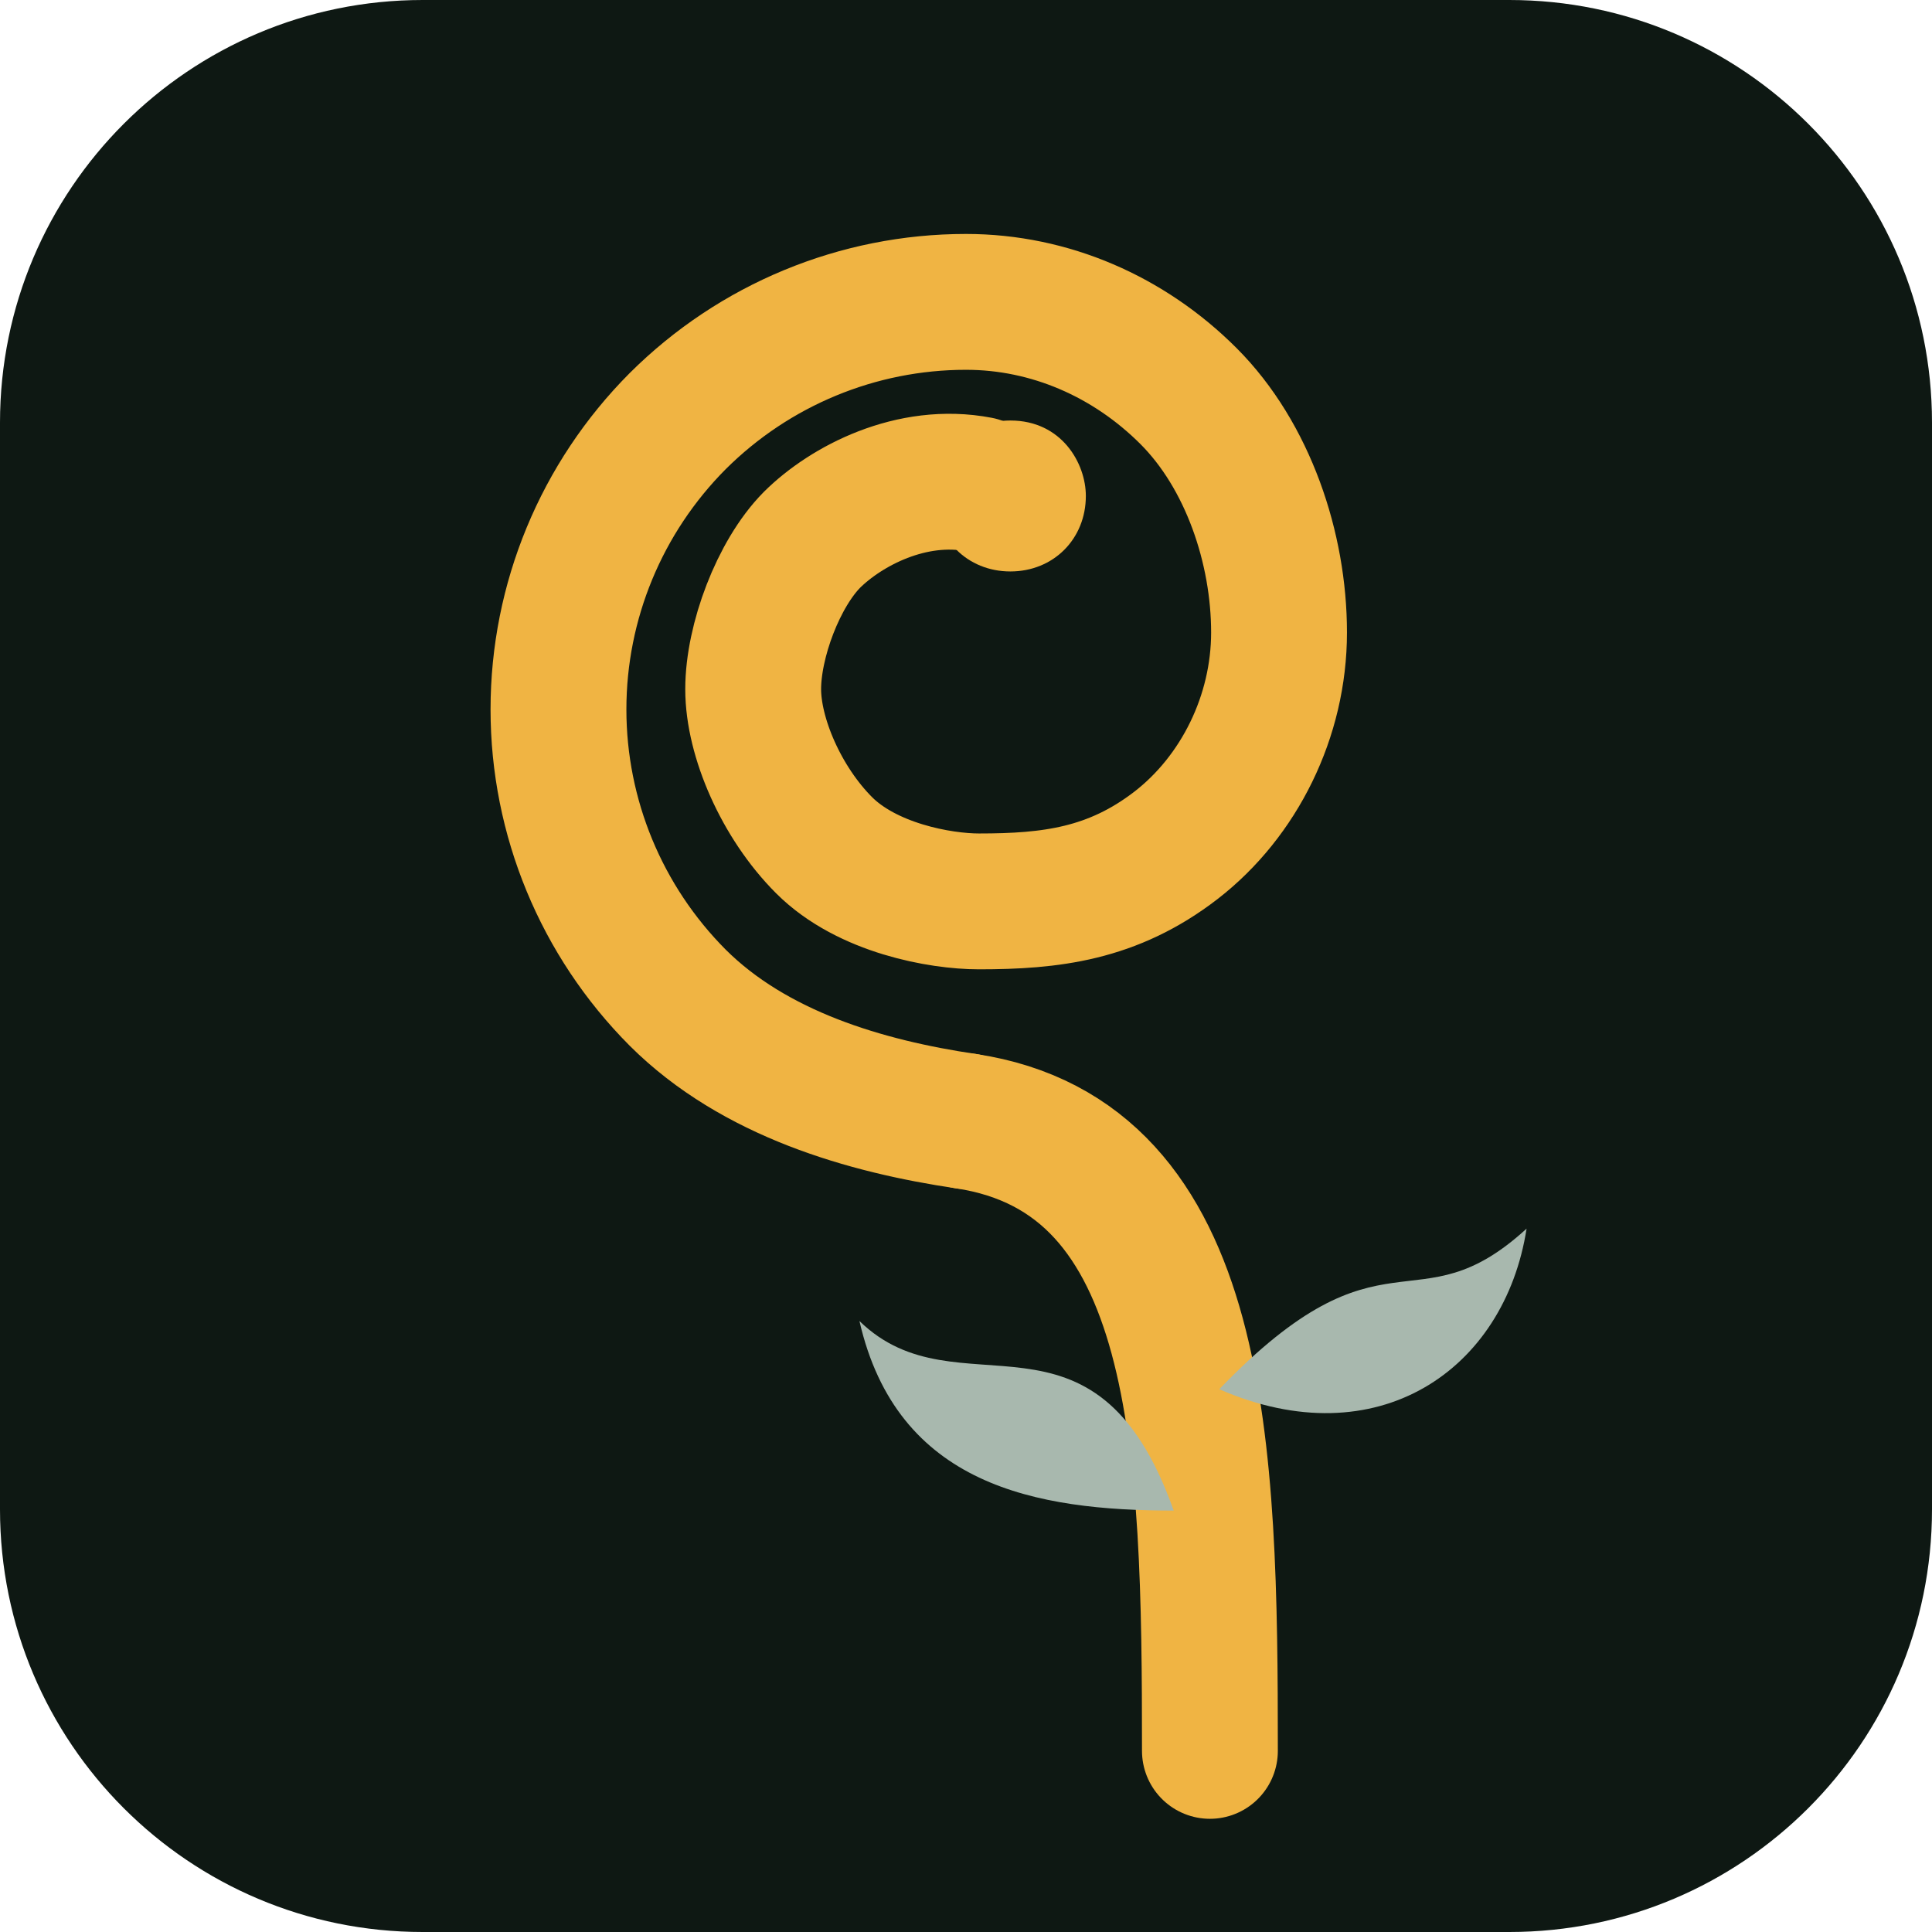
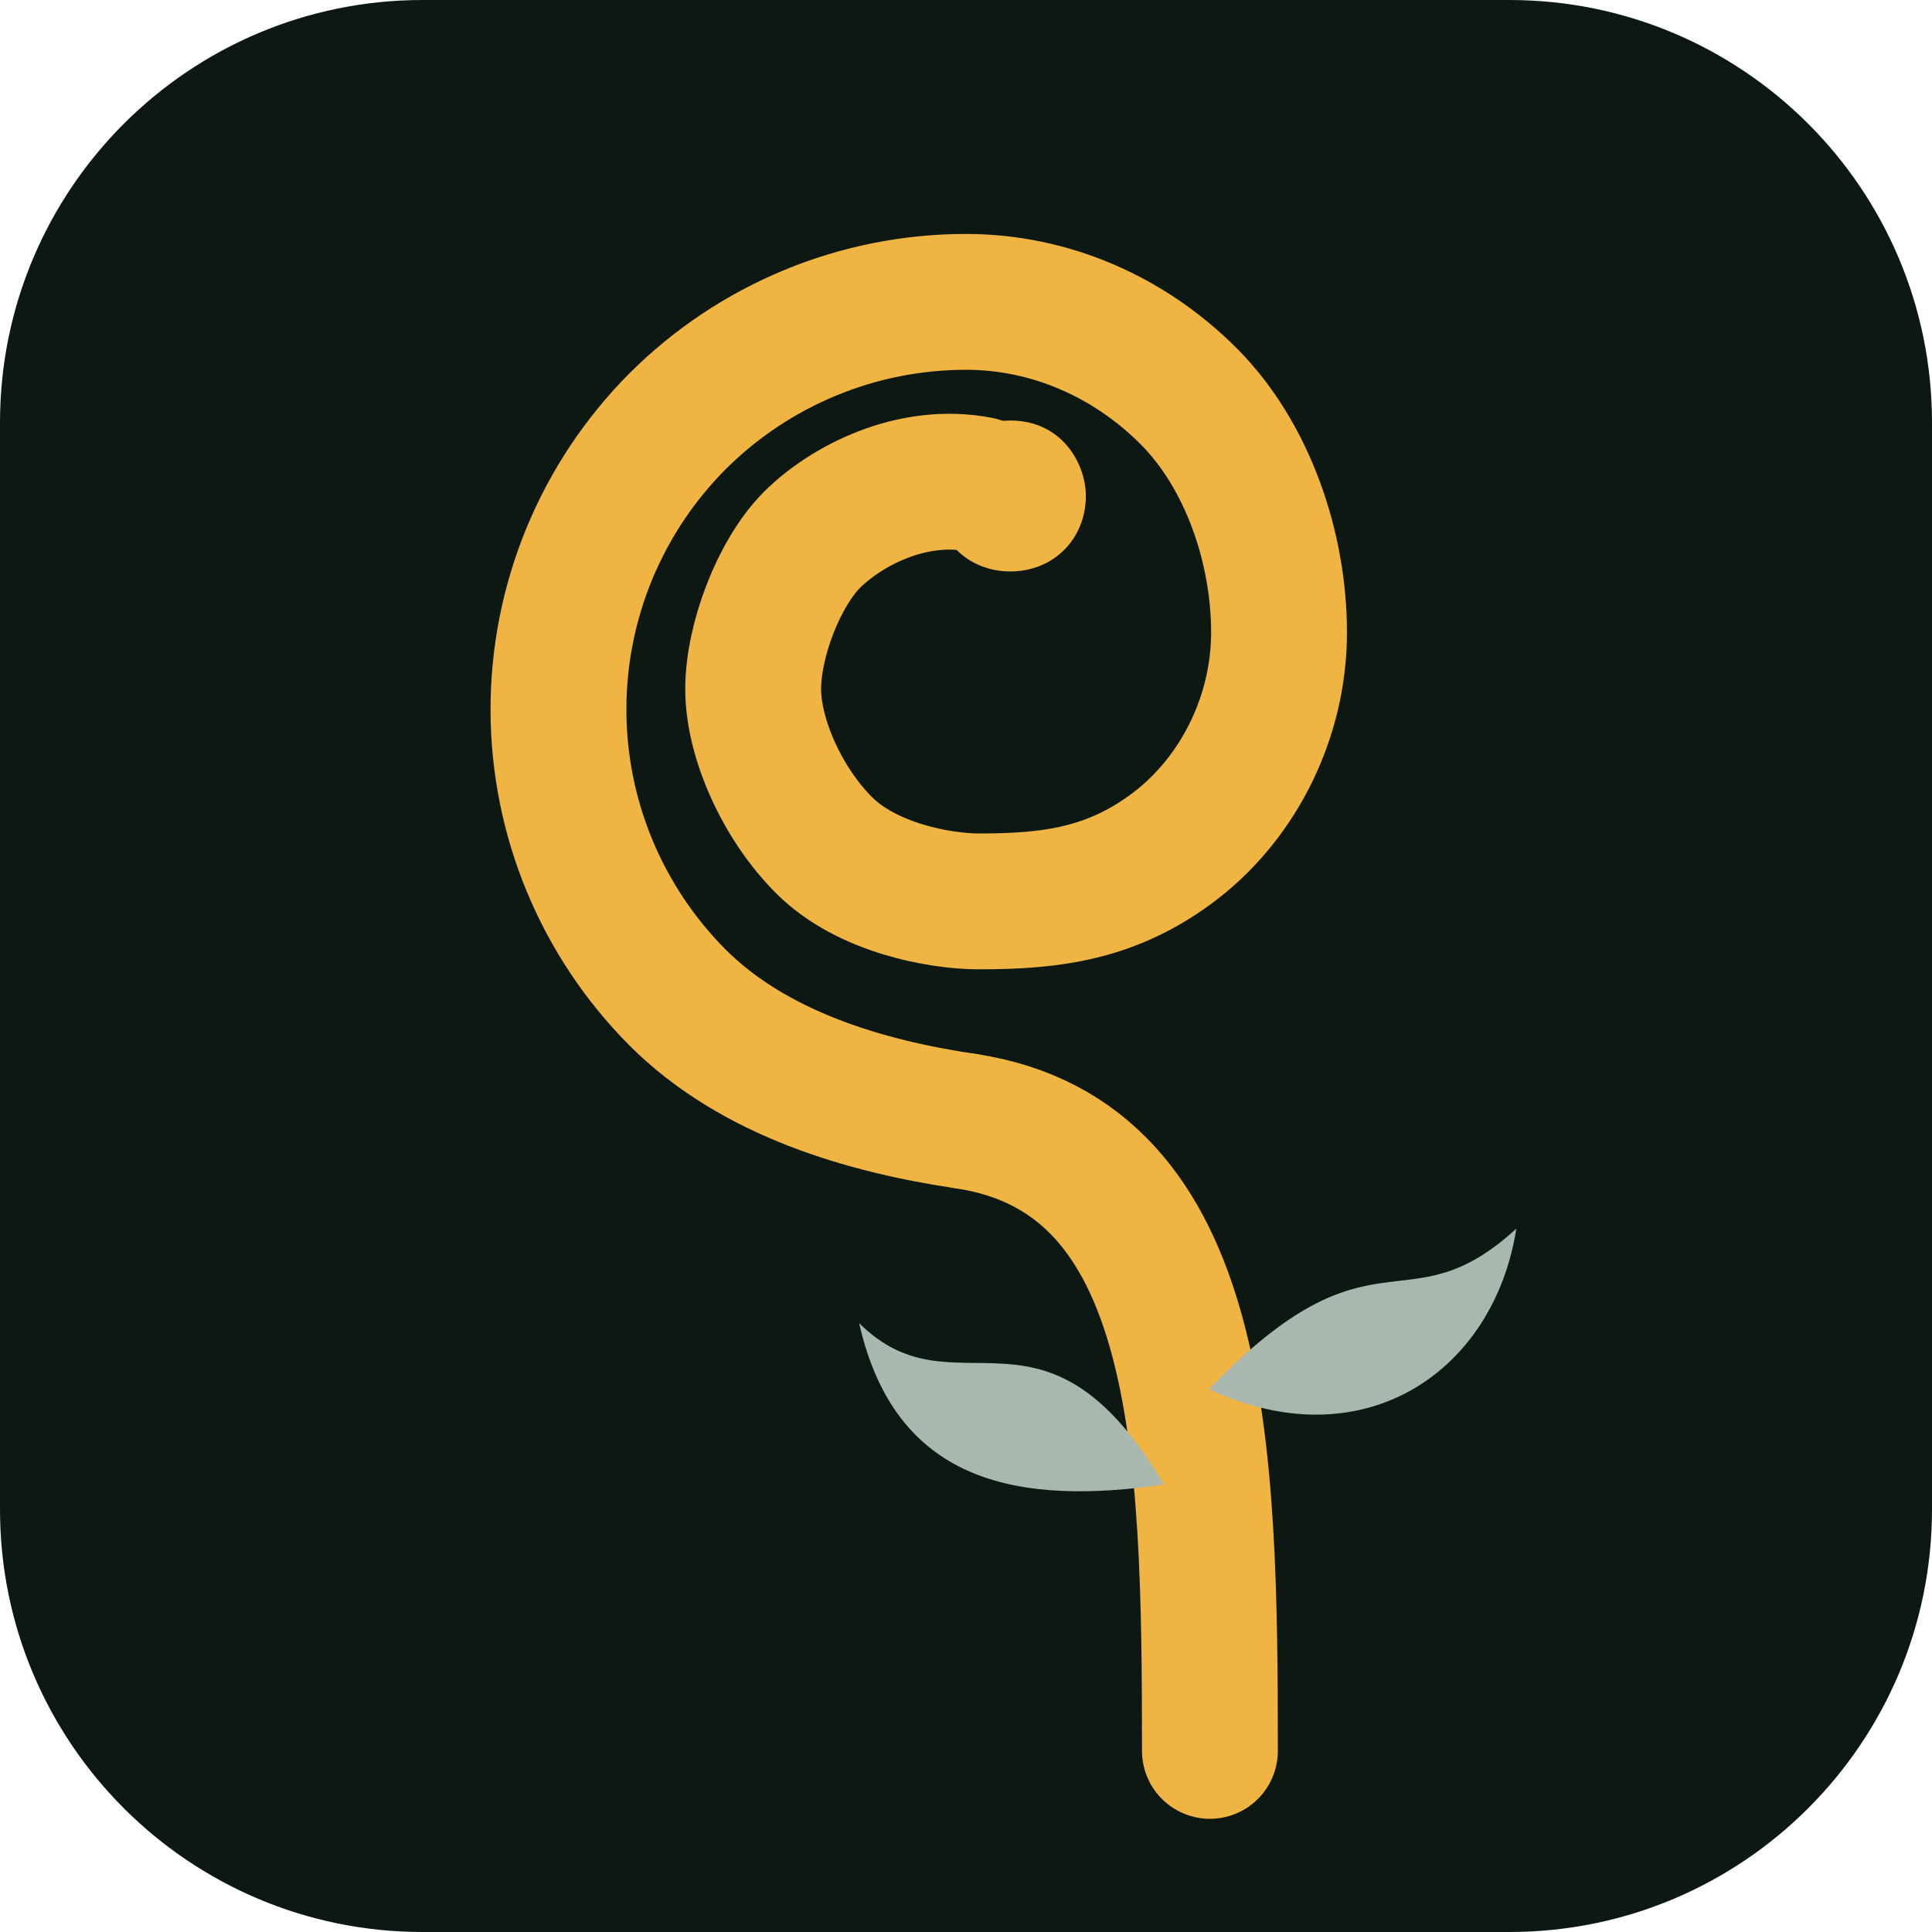
<svg xmlns="http://www.w3.org/2000/svg" viewBox="0 0 64 64" role="img" aria-label="Taxonomap">
  <rect width="64" height="64" rx="14" fill="#0e1813" />
  <g fill="none" stroke="#f0b443" stroke-width="4.5" stroke-linecap="round">
    <path d="M40.08 58C40.08 47.97 39.88 38.33 32 37.14" />
    <path d="M32 37.14C28.68 36.65 24.99 35.58 22.45 33.05C19.92 30.51 18.5 27.08 18.5 23.5C18.5 19.92 19.92 16.49 22.45 13.95C24.99 11.42 28.42 10 32 10C34.78 10 37.4 11.15 39.37 13.12C41.34 15.09 42.37 18.16 42.37 20.95C42.37 23.73 41.05 26.38 38.96 28C36.86 29.62 34.81 29.86 32.43 29.86C31.14 29.86 28.72 29.42 27.3 28C25.88 26.58 24.95 24.42 24.95 22.83C24.95 21.24 25.78 19.01 26.9 17.88C28.03 16.76 30.2 15.62 32.43 16.05" />
  </g>
  <path d="M33.47 18.93C34.9 18.93 35.97 17.85 35.97 16.43C35.97 15.35 35.17 13.93 33.47 13.93C32.04 13.93 30.97 15 30.97 16.43C30.97 17.85 32.04 18.93 33.47 18.93Z" fill="#f0b443" />
-   <path d="M38.88 50.04C34.33 50.04 29.72 49.22 28.47 43.76C31.74 46.95 36.26 42.65 38.88 50.04Z" fill="#a8b8ae" />
-   <path d="M40.39 46.02C45.86 40.34 46.88 44.08 50.57 40.7C49.84 45.39 45.62 48.3 40.39 46.02Z" fill="#a8b8ae" />
+   <path d="M38.56 49.18C33.93 49.84 29.69 49.28 28.46 43.83C31.66 47.01 34.58 42.45 38.56 49.18Z" fill="#a8b8ae" />
+   <path d="M40.05 46.02C45.52 40.34 46.54 44.08 50.23 40.7C49.5 45.39 45.22 48.42 40.05 46.02Z" fill="#a8b8ae" />
</svg>
